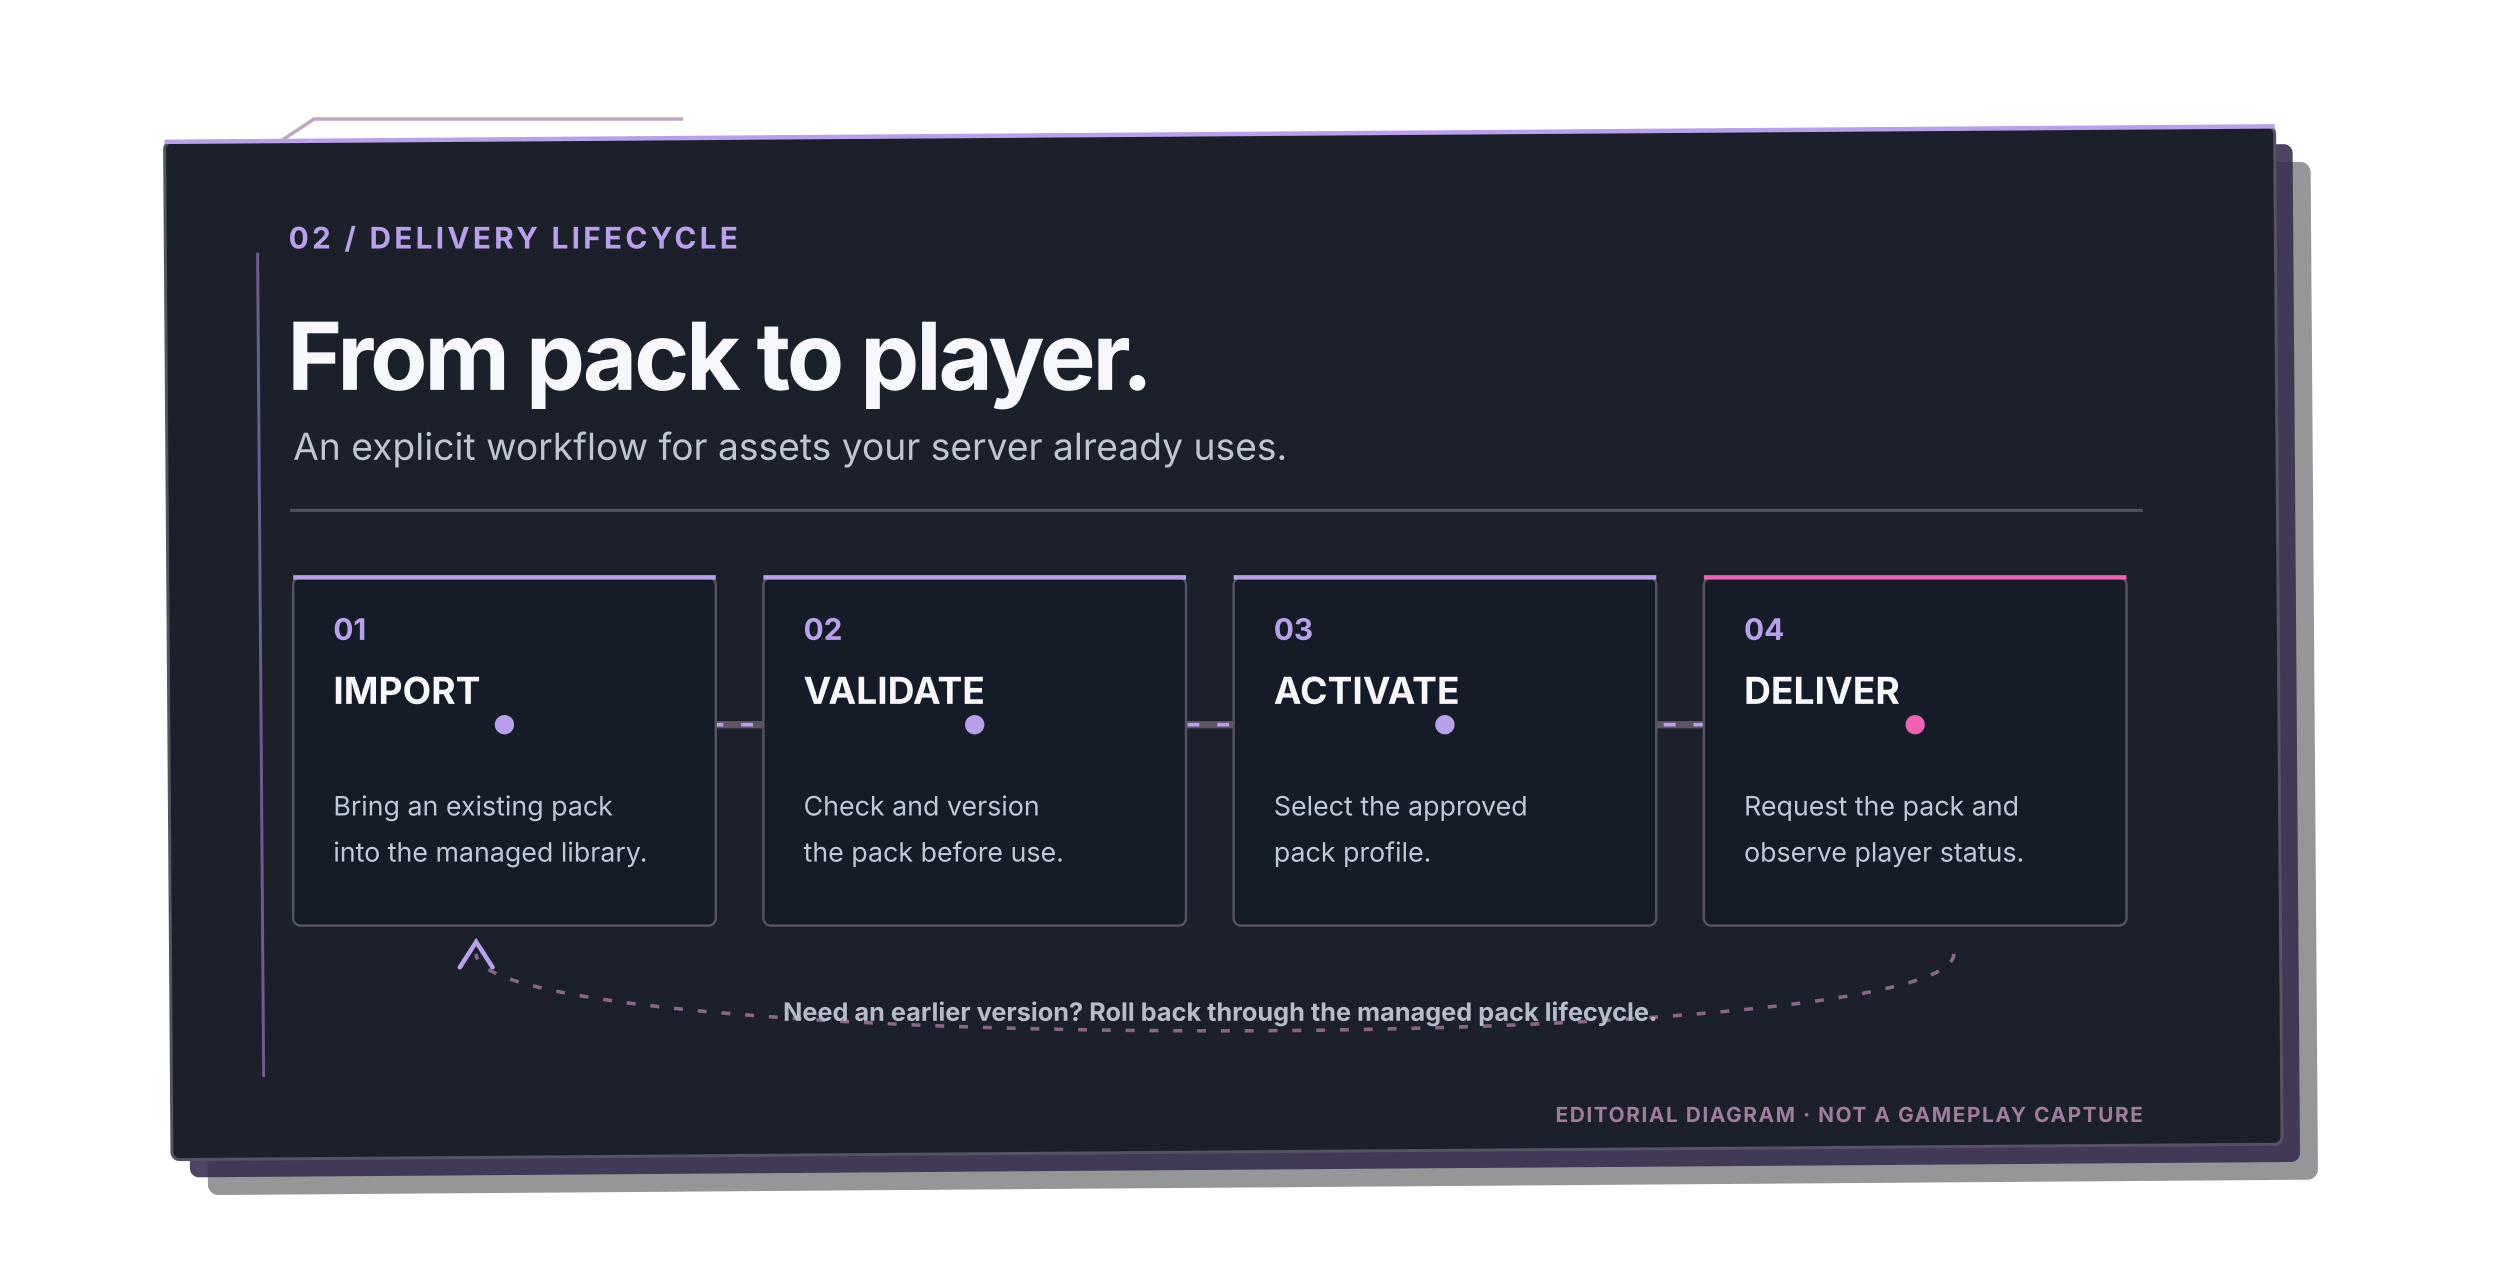
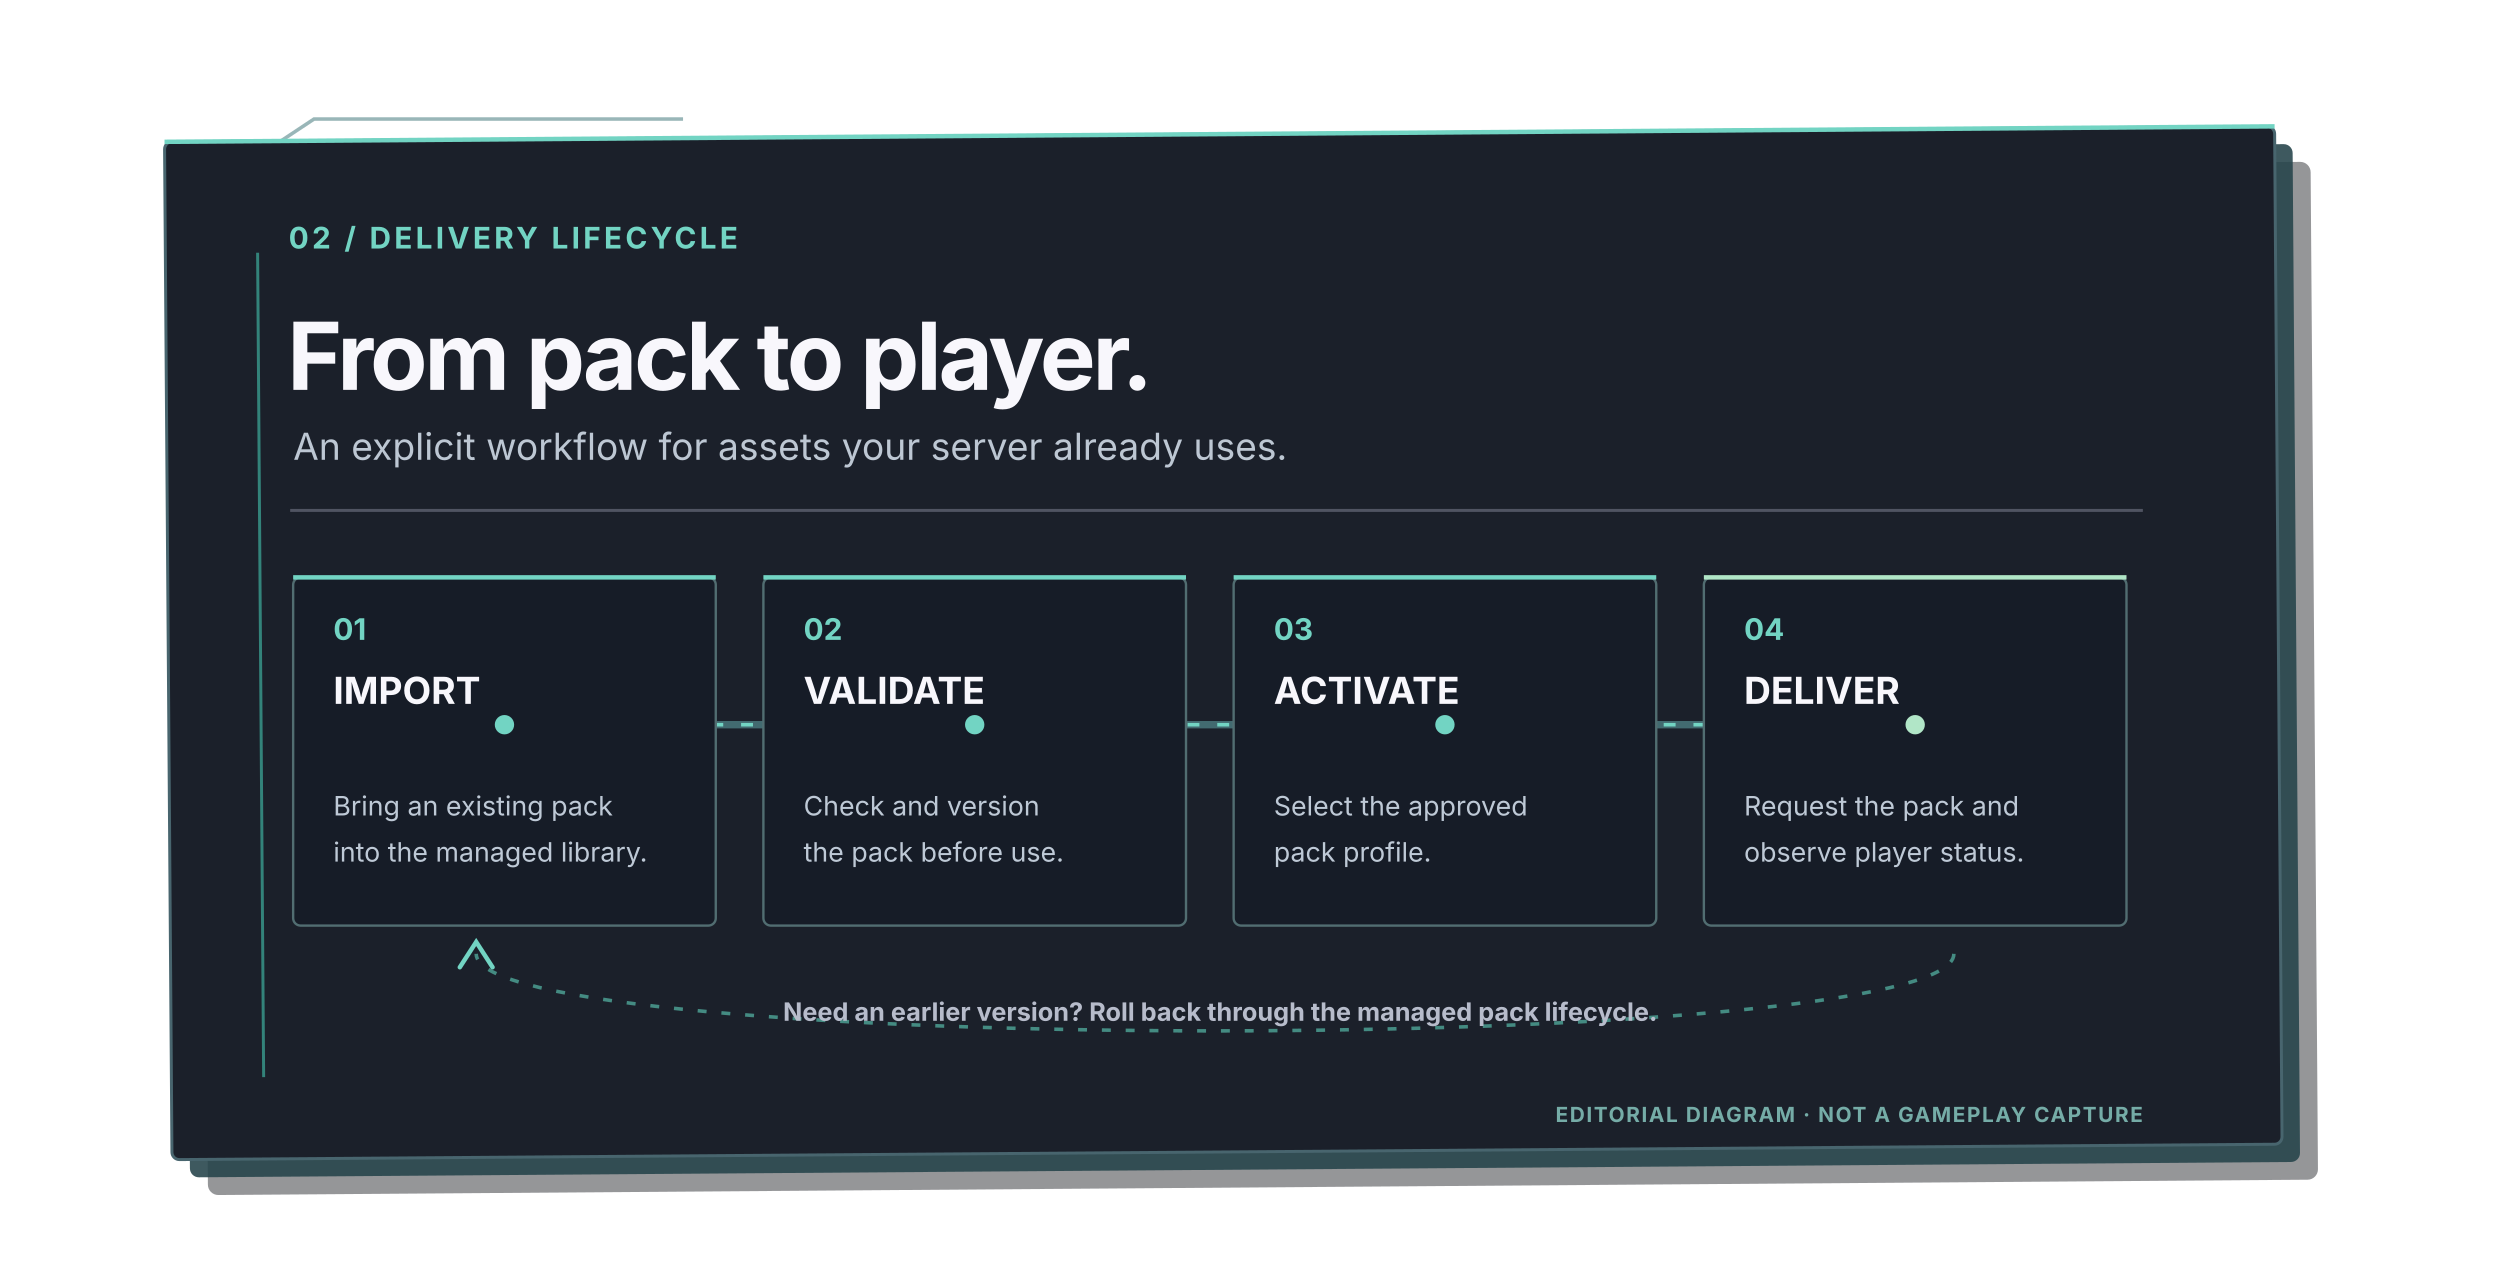
<svg xmlns="http://www.w3.org/2000/svg" width="1680" height="850" viewBox="0 0 1680 850" role="img" aria-label="From pack to player.. An explicit workflow for assets your server already uses.">
-   <path d="M134 131L211 80H459" stroke="#7B567C" stroke-width="2.4" fill="none" opacity=".5" />
+   <path d="M134 131L211 80H459" stroke="#346E71" stroke-width="2.4" fill="none" opacity=".5" />
  <g transform="rotate(-.42 835 425)">
    <rect x="137" y="114" width="1418" height="684" rx="7" fill="#02040A" opacity=".42" />
-     <rect x="125" y="102" width="1418" height="684" rx="6" fill="#352C4D" opacity=".88" />
-     <rect x="113" y="90" width="1418" height="684" rx="5" fill="#1B202A" stroke="#555465" stroke-width="2" />
-     <path d="M113 90H1531" stroke="#B8A0EA" stroke-width="3" />
-     <path d="M175 165V719" stroke="#8C72B8" stroke-width="2" opacity=".72" />
+     <rect x="125" y="102" width="1418" height="684" rx="6" fill="#24434A" opacity=".88" />
+     <rect x="113" y="90" width="1418" height="684" rx="5" fill="#1B202A" stroke="#48656E" stroke-width="2" />
+     <path d="M113 90H1531" stroke="#72D4C3" stroke-width="3" />
+     <path d="M175 165V719" stroke="#3CA999" stroke-width="2" opacity=".72" />
  </g>
  <g font-family="Inter,Arial,Helvetica,sans-serif">
-     <text x="194" y="167" font-size="20" font-weight="750" letter-spacing="2.2" fill="#B8A0EA">02 / DELIVERY LIFECYCLE</text>
+     <text x="194" y="167" font-size="20" font-weight="750" letter-spacing="2.2" fill="#72D4C3">02 / DELIVERY LIFECYCLE</text>
    <text x="193" y="262" font-size="63" font-weight="745" letter-spacing="-2.1" fill="#F8F7FC">From pack to player.</text>
    <text x="197" y="309" font-size="25" fill="#BDC7D3">An explicit workflow for assets your server already uses.</text>
    <path d="M195 343H1440" stroke="#505462" stroke-width="2" />
-     <path d="M238 487H1399" stroke="#5D5466" stroke-width="5" stroke-linecap="round" />
-     <path d="M238 487H1399" stroke="#B8A0EA" stroke-width="2.4" stroke-dasharray="8 12" />
+     <path d="M238 487H1399" stroke="#426A70" stroke-width="5" stroke-linecap="round" />
+     <path d="M238 487H1399" stroke="#72D4C3" stroke-width="2.4" stroke-dasharray="8 12" />
    <g>
-       <rect x="197" y="388" width="284" height="234" rx="5" fill="#161C27" stroke="#575364" stroke-width="1.6" />
-       <path d="M197 388H481" stroke="#B8A0EA" stroke-width="3" />
-       <text x="224" y="430" font-size="20" font-weight="750" fill="#B8A0EA">01</text>
+       <rect x="197" y="388" width="284" height="234" rx="5" fill="#161C27" stroke="#516D71" stroke-width="1.6" />
+       <path d="M197 388H481" stroke="#72D4C3" stroke-width="3" />
+       <text x="224" y="430" font-size="20" font-weight="750" fill="#72D4C3">01</text>
      <text x="224" y="473" font-size="25" font-weight="740" fill="#F8F7FC">IMPORT</text>
-       <circle cx="339" cy="487" r="8" fill="#B8A0EA" stroke="#161C27" stroke-width="3" />
+       <circle cx="339" cy="487" r="8" fill="#72D4C3" stroke="#161C27" stroke-width="3" />
      <text x="224" y="548" font-size="18" fill="#BEC9D6">Bring an existing pack</text>
      <text x="224" y="579" font-size="18" fill="#BEC9D6">into the managed library.</text>
    </g>
    <g>
-       <rect x="513" y="388" width="284" height="234" rx="5" fill="#161C27" stroke="#575364" stroke-width="1.6" />
-       <path d="M513 388H797" stroke="#B8A0EA" stroke-width="3" />
-       <text x="540" y="430" font-size="20" font-weight="750" fill="#B8A0EA">02</text>
+       <rect x="513" y="388" width="284" height="234" rx="5" fill="#161C27" stroke="#516D71" stroke-width="1.6" />
+       <path d="M513 388H797" stroke="#72D4C3" stroke-width="3" />
+       <text x="540" y="430" font-size="20" font-weight="750" fill="#72D4C3">02</text>
      <text x="540" y="473" font-size="25" font-weight="740" fill="#F8F7FC">VALIDATE</text>
-       <circle cx="655" cy="487" r="8" fill="#B8A0EA" stroke="#161C27" stroke-width="3" />
+       <circle cx="655" cy="487" r="8" fill="#72D4C3" stroke="#161C27" stroke-width="3" />
      <text x="540" y="548" font-size="18" fill="#BEC9D6">Check and version</text>
      <text x="540" y="579" font-size="18" fill="#BEC9D6">the pack before use.</text>
    </g>
    <g>
-       <rect x="829" y="388" width="284" height="234" rx="5" fill="#161C27" stroke="#575364" stroke-width="1.6" />
-       <path d="M829 388H1113" stroke="#B8A0EA" stroke-width="3" />
-       <text x="856" y="430" font-size="20" font-weight="750" fill="#B8A0EA">03</text>
+       <rect x="829" y="388" width="284" height="234" rx="5" fill="#161C27" stroke="#516D71" stroke-width="1.6" />
+       <path d="M829 388H1113" stroke="#72D4C3" stroke-width="3" />
+       <text x="856" y="430" font-size="20" font-weight="750" fill="#72D4C3">03</text>
      <text x="856" y="473" font-size="25" font-weight="740" fill="#F8F7FC">ACTIVATE</text>
-       <circle cx="971" cy="487" r="8" fill="#B8A0EA" stroke="#161C27" stroke-width="3" />
+       <circle cx="971" cy="487" r="8" fill="#72D4C3" stroke="#161C27" stroke-width="3" />
      <text x="856" y="548" font-size="18" fill="#BEC9D6">Select the approved</text>
      <text x="856" y="579" font-size="18" fill="#BEC9D6">pack profile.</text>
    </g>
    <g>
-       <rect x="1145" y="388" width="284" height="234" rx="5" fill="#161C27" stroke="#575364" stroke-width="1.6" />
-       <path d="M1145 388H1429" stroke="#F062B4" stroke-width="3" />
-       <text x="1172" y="430" font-size="20" font-weight="750" fill="#B8A0EA">04</text>
+       <rect x="1145" y="388" width="284" height="234" rx="5" fill="#161C27" stroke="#516D71" stroke-width="1.6" />
+       <path d="M1145 388H1429" stroke="#B1E6C7" stroke-width="3" />
+       <text x="1172" y="430" font-size="20" font-weight="750" fill="#72D4C3">04</text>
      <text x="1172" y="473" font-size="25" font-weight="740" fill="#F8F7FC">DELIVER</text>
-       <circle cx="1287" cy="487" r="8" fill="#F062B4" stroke="#161C27" stroke-width="3" />
+       <circle cx="1287" cy="487" r="8" fill="#B1E6C7" stroke="#161C27" stroke-width="3" />
      <text x="1172" y="548" font-size="18" fill="#BEC9D6">Request the pack and</text>
      <text x="1172" y="579" font-size="18" fill="#BEC9D6">observe player status.</text>
    </g>
-     <path d="M1313 641C1313 710 320 710 320 641" stroke="#896687" stroke-width="2.4" fill="none" stroke-dasharray="6 10" />
-     <path d="M309 650L320 633L331 650" stroke="#B8A0EA" stroke-width="3" stroke-linecap="round" fill="none" />
+     <path d="M1313 641C1313 710 320 710 320 641" stroke="#448B82" stroke-width="2.4" fill="none" stroke-dasharray="6 10" />
+     <path d="M309 650L320 633L331 650" stroke="#72D4C3" stroke-width="3" stroke-linecap="round" fill="none" />
    <text x="820" y="686" text-anchor="middle" font-size="17" font-weight="730" fill="#B7BCCB">Need an earlier version? Roll back through the managed pack lifecycle.</text>
-     <text x="1440" y="754" text-anchor="end" font-size="14" font-weight="680" letter-spacing="1.05" fill="#A27C9D">EDITORIAL DIAGRAM · NOT A GAMEPLAY CAPTURE</text>
+     <text x="1440" y="754" text-anchor="end" font-size="14" font-weight="680" letter-spacing="1.05" fill="#75ACA7">EDITORIAL DIAGRAM · NOT A GAMEPLAY CAPTURE</text>
  </g>
</svg>
